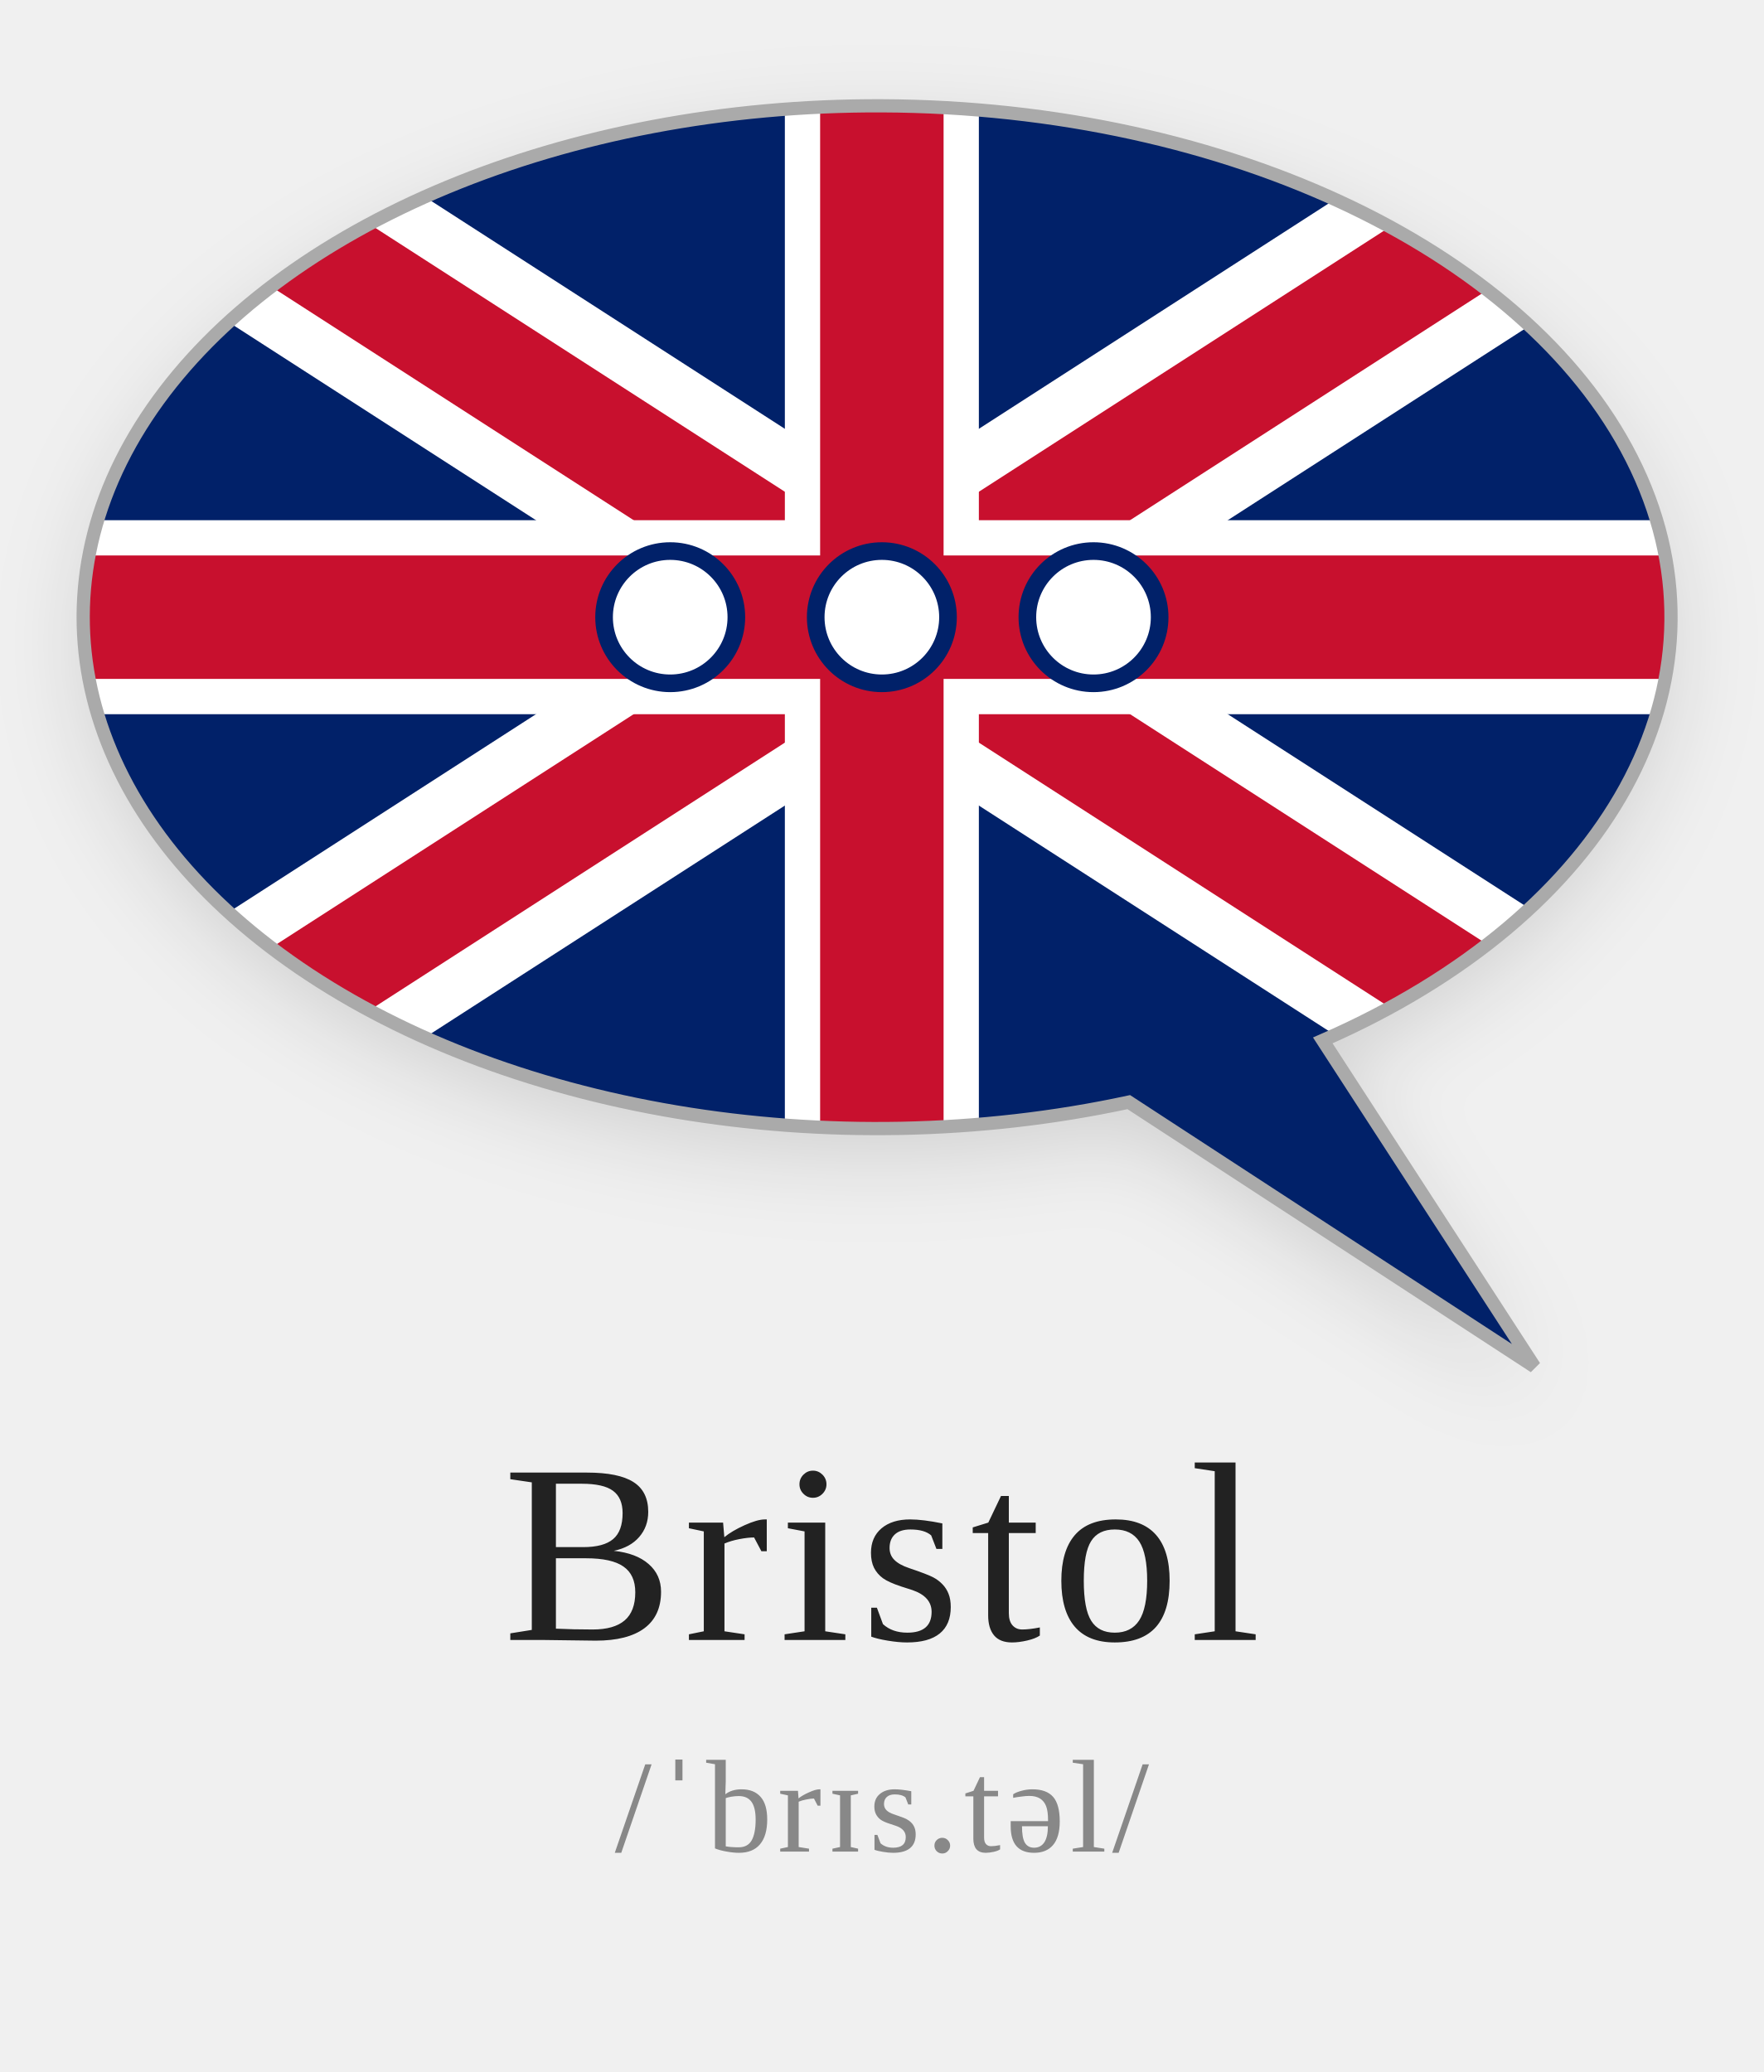
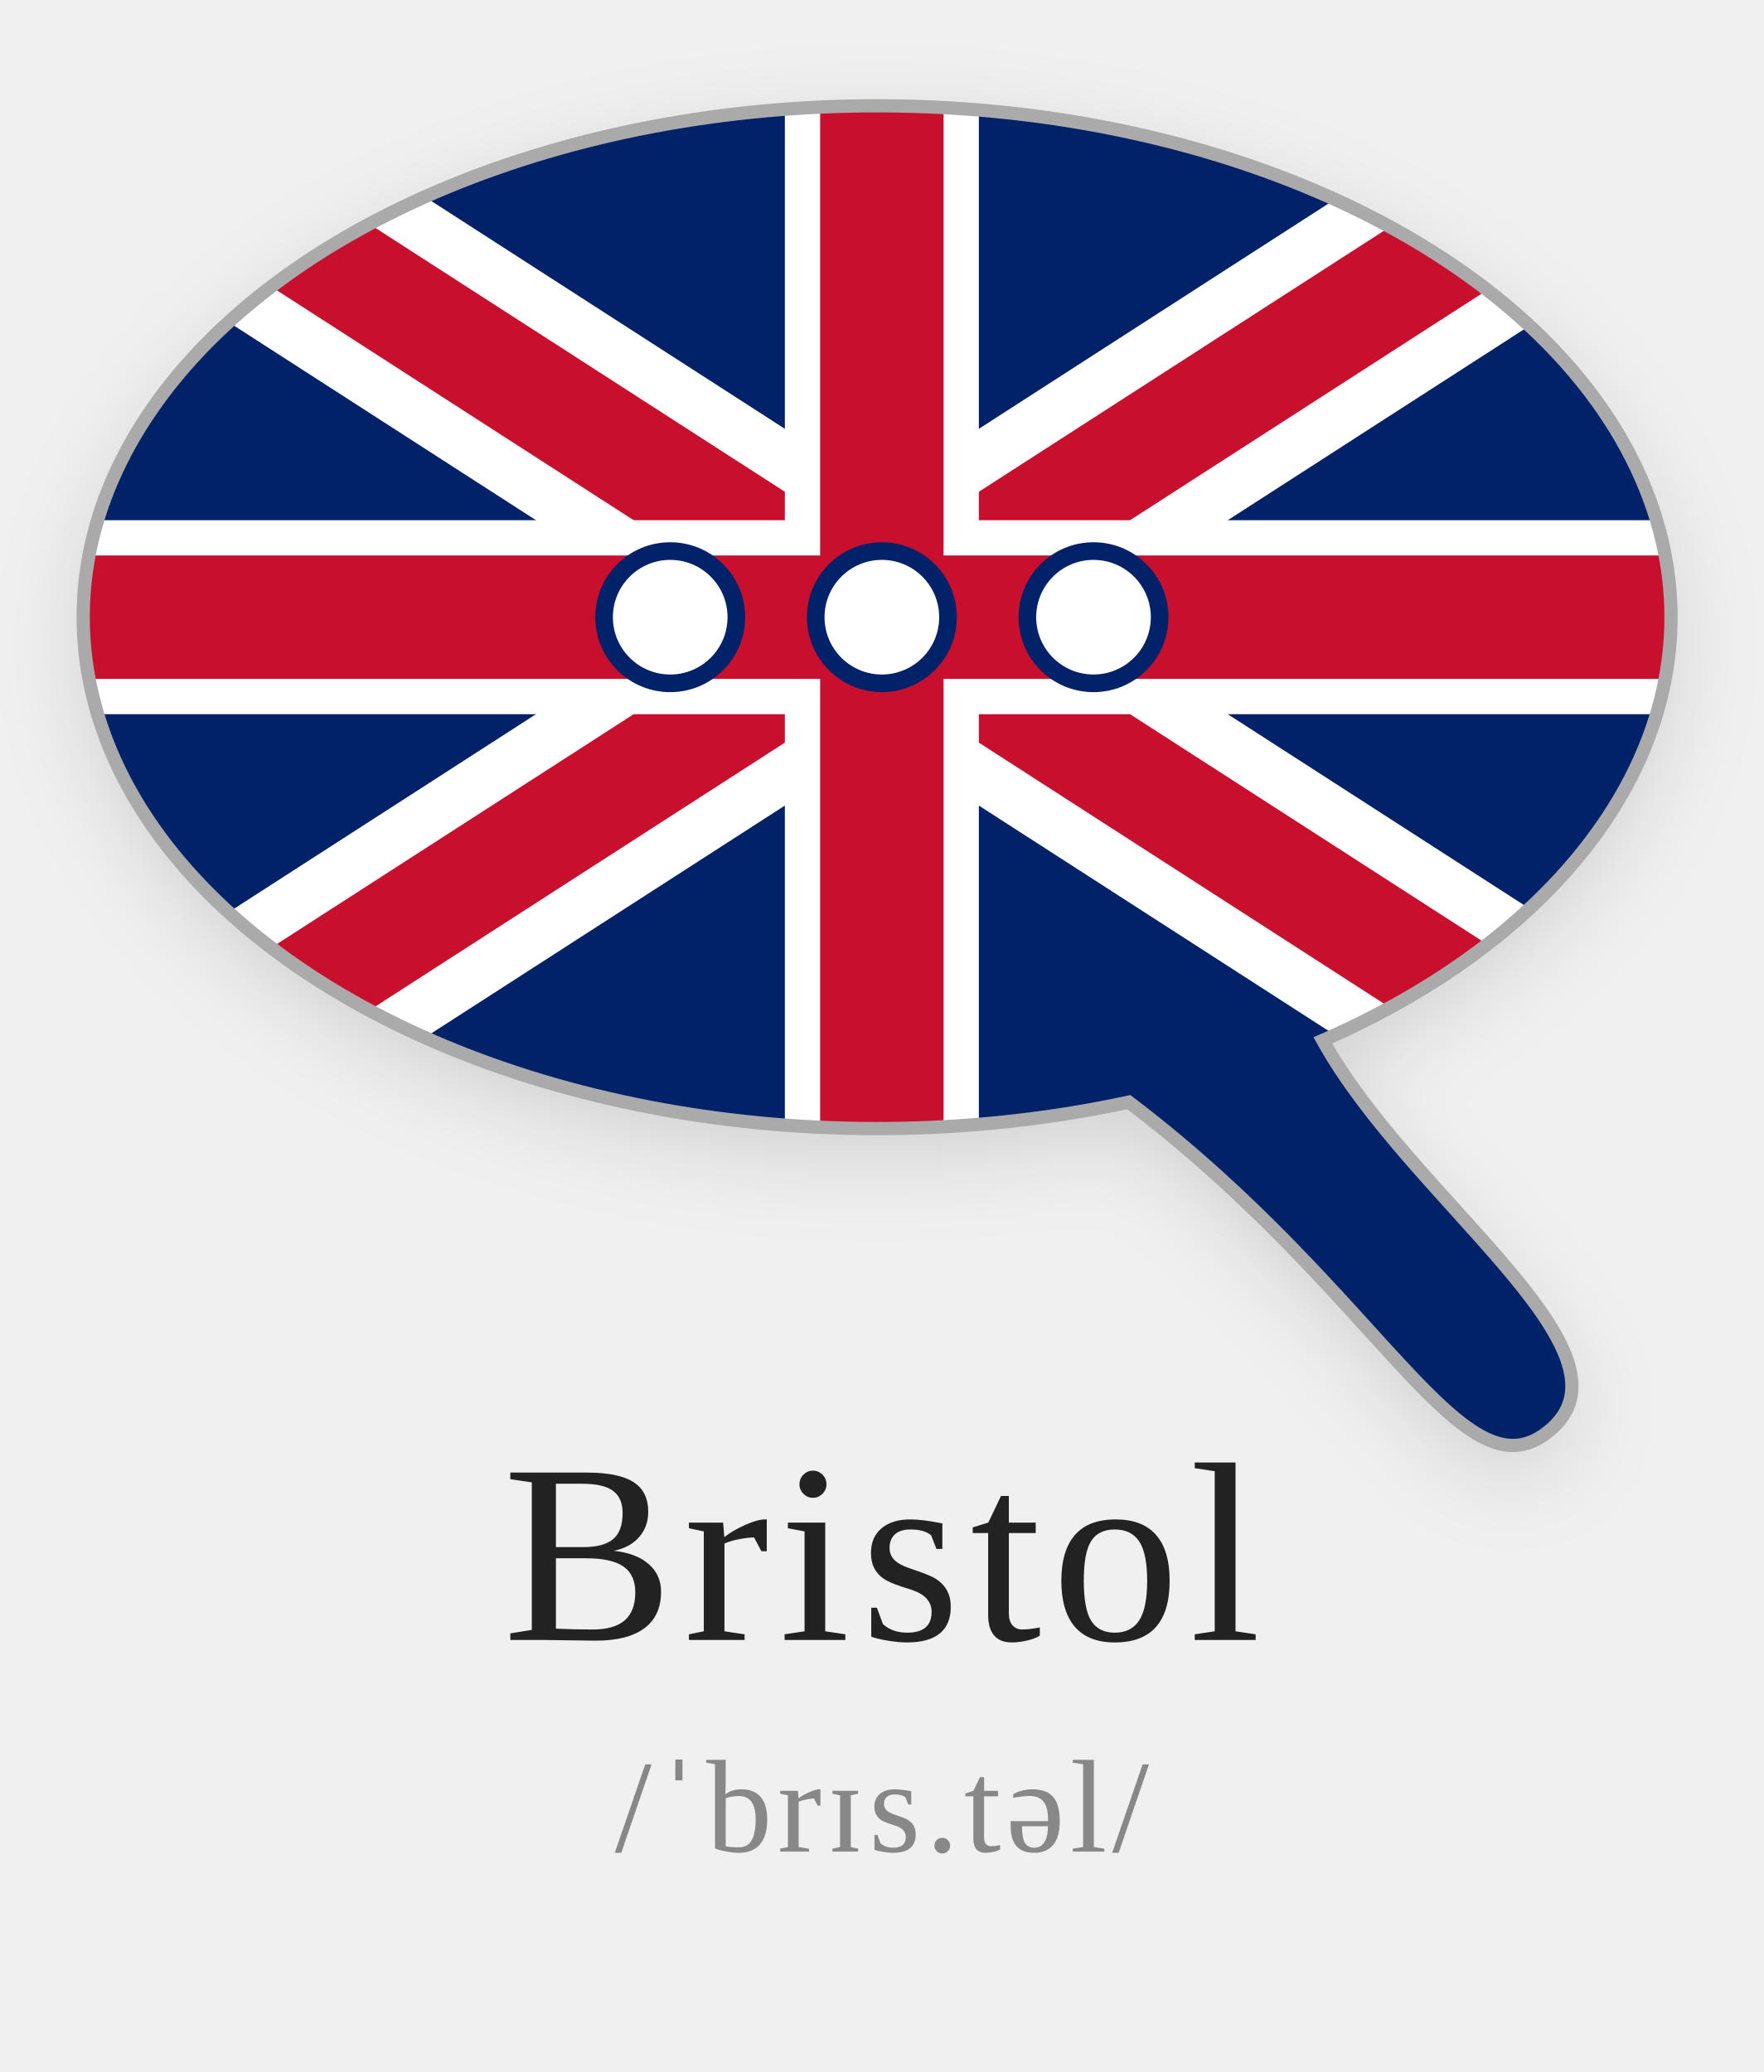
<svg xmlns="http://www.w3.org/2000/svg" viewBox="0 0 200 235">
  <defs>
    <clipPath id="bubble-clip">
-       <path d="M 100,12 A 90,58 0 0 1 150,118 L 174,155 L 128,125 A 90,58 0 1 1 100,12 Z" />
+       <path d="M 100,12 A 90,58 0 0 1 150,118 C 160,136 186,153 176,162 C 166,171 157,147 128,125 A 90,58 0 1 1 100,12 Z" />
    </clipPath>
    <filter id="drop-shadow" x="-15%" y="-10%" width="140%" height="148%">
      <feDropShadow dx="0" dy="3" stdDeviation="5" flood-color="#00000022" />
    </filter>
  </defs>
-   <path d="M 100,12 A 90,58 0 0 1 150,118 L 174,155 L 128,125 A 90,58 0 1 1 100,12 Z" fill="white" filter="url(#drop-shadow)" />
+   <path d="M 100,12 A 90,58 0 0 1 150,118 C 160,136 186,153 176,162 C 166,171 157,147 128,125 A 90,58 0 1 1 100,12 Z" fill="white" filter="url(#drop-shadow)" />
  <g clip-path="url(#bubble-clip)">
    <rect x="0" y="0" width="200" height="165" fill="#012169" />
    <line x1="10" y1="12" x2="190" y2="128" stroke="#FFFFFF" stroke-width="24" />
    <line x1="190" y1="12" x2="10" y2="128" stroke="#FFFFFF" stroke-width="24" />
    <line x1="10" y1="12" x2="190" y2="128" stroke="#C8102E" stroke-width="12" />
    <line x1="190" y1="12" x2="10" y2="128" stroke="#C8102E" stroke-width="12" />
    <rect x="0" y="59" width="200" height="22" fill="#FFFFFF" />
    <rect x="89" y="0" width="22" height="165" fill="#FFFFFF" />
    <rect x="0" y="63" width="200" height="14" fill="#C8102E" />
    <rect x="93" y="0" width="14" height="165" fill="#C8102E" />
  </g>
-   <path d="M 100,12 A 90,58 0 0 1 150,118 L 174,155 L 128,125 A 90,58 0 1 1 100,12 Z" fill="none" stroke="#aaaaaa" stroke-width="1.5" />
+   <path d="M 100,12 A 90,58 0 0 1 150,118 C 160,136 186,153 176,162 C 166,171 157,147 128,125 A 90,58 0 1 1 100,12 Z" fill="none" stroke="#aaaaaa" stroke-width="1.5" />
  <circle cx="76" cy="70" r="7.5" fill="white" stroke="#012169" stroke-width="2" />
  <circle cx="100" cy="70" r="7.5" fill="white" stroke="#012169" stroke-width="2" />
  <circle cx="124" cy="70" r="7.5" fill="white" stroke="#012169" stroke-width="2" />
  <text x="100" y="186" text-anchor="middle" font-family="Georgia, 'Times New Roman', serif" font-size="29" fill="#222222" letter-spacing="0.04em">Bristol</text>
  <text x="100" y="210" text-anchor="middle" font-family="Georgia, 'Times New Roman', serif" font-size="15" fill="#888888" letter-spacing="0.04em">/ˈbrɪs.təl/</text>
</svg>
